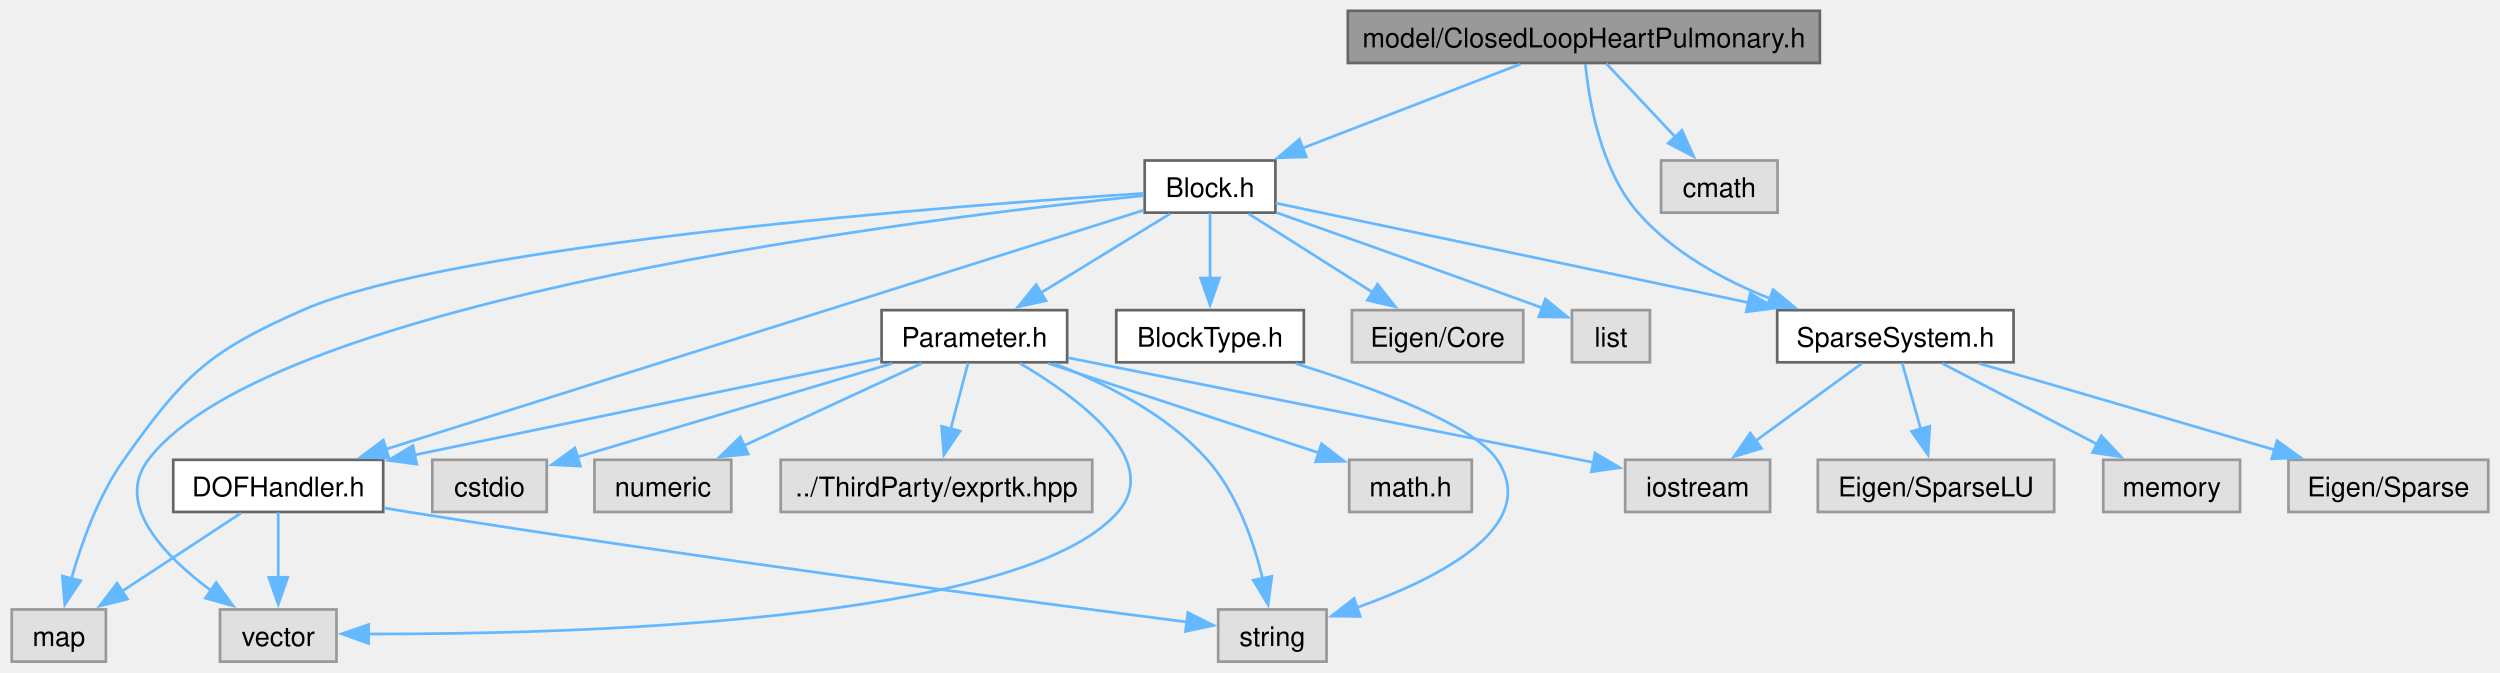
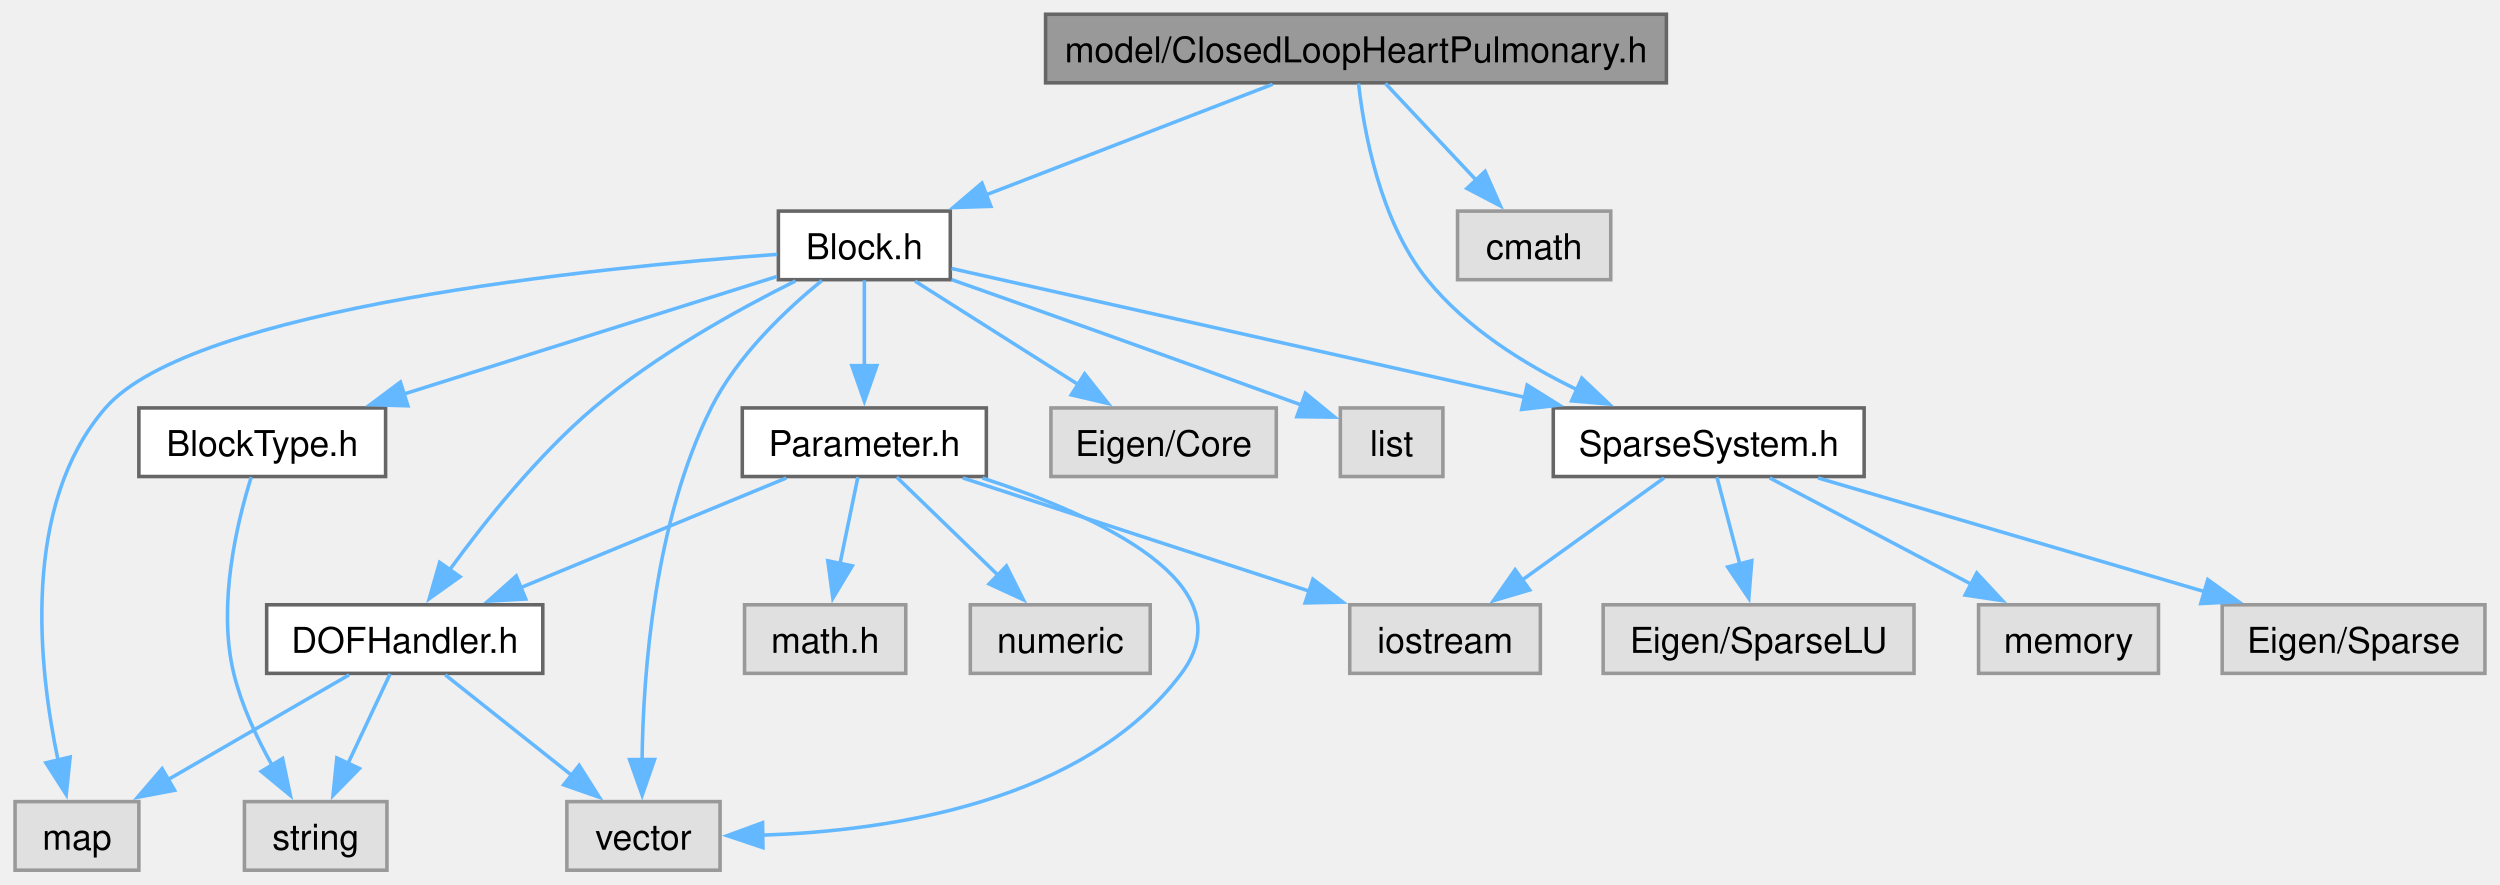
- <svg xmlns="http://www.w3.org/2000/svg" xmlns:xlink="http://www.w3.org/1999/xlink" width="922pt" height="248pt" viewBox="0.00 0.00 922.25 248.25">
+ <svg xmlns="http://www.w3.org/2000/svg" xmlns:xlink="http://www.w3.org/1999/xlink" width="701pt" height="248pt" viewBox="0.00 0.00 701.25 248.25">
  <g id="graph0" class="graph" transform="scale(1 1) rotate(0) translate(4 244.25)">
    <g id="Node000001" class="node">
      <g id="a_Node000001">
        <a xlink:title="model::ClosedLoopHeartPulmonary source file">
-           <polygon fill="#999999" stroke="#666666" points="667.5,-240.25 493.25,-240.25 493.25,-221 667.5,-221 667.5,-240.25" />
-           <text text-anchor="middle" x="580.38" y="-226.75" font-family="Helvetica,sans-Serif" font-size="10.00">model/ClosedLoopHeartPulmonary.h</text>
+           <polygon fill="#999999" stroke="#666666" points="463.5,-240.25 289.25,-240.25 289.25,-221 463.5,-221 463.5,-240.25" />
+           <text text-anchor="middle" x="376.38" y="-226.75" font-family="Helvetica,sans-Serif" font-size="10.00">model/ClosedLoopHeartPulmonary.h</text>
        </a>
      </g>
    </g>
    <g id="Node000002" class="node">
      <g id="a_Node000002">
        <a xlink:href="_block_8h.html" target="_top" xlink:title="model::Block source file">
-           <polygon fill="white" stroke="#666666" points="466.5,-185 418.25,-185 418.25,-165.75 466.5,-165.75 466.5,-185" />
-           <text text-anchor="middle" x="442.38" y="-171.5" font-family="Helvetica,sans-Serif" font-size="10.00">Block.h</text>
+           <polygon fill="white" stroke="#666666" points="262.5,-185 214.25,-185 214.25,-165.75 262.5,-165.75 262.5,-185" />
+           <text text-anchor="middle" x="238.38" y="-171.5" font-family="Helvetica,sans-Serif" font-size="10.00">Block.h</text>
        </a>
      </g>
    </g>
    <g id="edge1_Node000001_Node000002" class="edge">
      <g id="a_edge1_Node000001_Node000002">
        <a xlink:title=" ">
-           <path fill="none" stroke="#63b8ff" d="M556.97,-220.59C534.86,-212.06 501.46,-199.17 476.41,-189.51" />
-           <polygon fill="#63b8ff" stroke="#63b8ff" points="477.9,-186.33 467.31,-186 475.38,-192.86 477.9,-186.33" />
-         </a>
-       </g>
-     </g>
-     <g id="Node000016" class="node">
-       <g id="a_Node000016">
+           <path fill="none" stroke="#63b8ff" d="M352.97,-220.59C330.86,-212.06 297.46,-199.17 272.41,-189.51" />
+           <polygon fill="#63b8ff" stroke="#63b8ff" points="273.9,-186.33 263.31,-186 271.38,-192.86 273.9,-186.33" />
+         </a>
+       </g>
+     </g>
+     <g id="Node000014" class="node">
+       <g id="a_Node000014">
        <a xlink:href="_sparse_system_8h.html" target="_top" xlink:title="SparseSystem source file.">
-           <polygon fill="white" stroke="#666666" points="739,-129.75 651.75,-129.75 651.75,-110.5 739,-110.5 739,-129.75" />
-           <text text-anchor="middle" x="695.38" y="-116.25" font-family="Helvetica,sans-Serif" font-size="10.00">SparseSystem.h</text>
-         </a>
-       </g>
-     </g>
-     <g id="edge26_Node000001_Node000016" class="edge">
-       <g id="a_edge26_Node000001_Node000016">
-         <a xlink:title=" ">
-           <path fill="none" stroke="#63b8ff" d="M580.94,-220.69C582.23,-207.25 586.47,-181.68 600.38,-165.75 613.17,-151.08 631.83,-140.89 649.24,-133.98" />
-           <polygon fill="#63b8ff" stroke="#63b8ff" points="650.23,-137.34 658.42,-130.62 647.83,-130.77 650.23,-137.34" />
-         </a>
-       </g>
-     </g>
-     <g id="Node000020" class="node">
-       <g id="a_Node000020">
-         <a xlink:title=" ">
-           <polygon fill="#e0e0e0" stroke="#999999" points="651.88,-185 608.88,-185 608.88,-165.75 651.88,-165.75 651.88,-185" />
-           <text text-anchor="middle" x="630.38" y="-171.5" font-family="Helvetica,sans-Serif" font-size="10.00">cmath</text>
-         </a>
-       </g>
-     </g>
-     <g id="edge27_Node000001_Node000020" class="edge">
-       <g id="a_edge27_Node000001_Node000020">
-         <a xlink:title=" ">
-           <path fill="none" stroke="#63b8ff" d="M588.63,-220.83C595.54,-213.48 605.6,-202.76 614.11,-193.69" />
-           <polygon fill="#63b8ff" stroke="#63b8ff" points="616.61,-196.15 620.9,-186.46 611.51,-191.36 616.61,-196.15" />
+           <polygon fill="white" stroke="#666666" points="519,-129.75 431.75,-129.75 431.75,-110.5 519,-110.5 519,-129.75" />
+           <text text-anchor="middle" x="475.38" y="-116.25" font-family="Helvetica,sans-Serif" font-size="10.00">SparseSystem.h</text>
+         </a>
+       </g>
+     </g>
+     <g id="edge23_Node000001_Node000014" class="edge">
+       <g id="a_edge23_Node000001_Node000014">
+         <a xlink:title=" ">
+           <path fill="none" stroke="#63b8ff" d="M377.09,-220.82C378.58,-207.54 383.08,-182.19 396.38,-165.75 407.29,-152.25 423.46,-142.1 438.33,-134.92" />
+           <polygon fill="#63b8ff" stroke="#63b8ff" points="439.76,-138.11 447.45,-130.83 436.89,-131.73 439.76,-138.11" />
+         </a>
+       </g>
+     </g>
+     <g id="Node000018" class="node">
+       <g id="a_Node000018">
+         <a xlink:title=" ">
+           <polygon fill="#e0e0e0" stroke="#999999" points="447.88,-185 404.88,-185 404.88,-165.75 447.88,-165.75 447.88,-185" />
+           <text text-anchor="middle" x="426.38" y="-171.5" font-family="Helvetica,sans-Serif" font-size="10.00">cmath</text>
+         </a>
+       </g>
+     </g>
+     <g id="edge24_Node000001_Node000018" class="edge">
+       <g id="a_edge24_Node000001_Node000018">
+         <a xlink:title=" ">
+           <path fill="none" stroke="#63b8ff" d="M384.63,-220.83C391.54,-213.48 401.6,-202.76 410.11,-193.69" />
+           <polygon fill="#63b8ff" stroke="#63b8ff" points="412.61,-196.15 416.9,-186.46 407.51,-191.36 412.61,-196.15" />
        </a>
      </g>
    </g>
    <g id="Node000003" class="node">
      <g id="a_Node000003">
        <a xlink:title=" ">
-           <polygon fill="#e0e0e0" stroke="#999999" points="558,-129.75 494.75,-129.75 494.75,-110.5 558,-110.5 558,-129.75" />
-           <text text-anchor="middle" x="526.38" y="-116.25" font-family="Helvetica,sans-Serif" font-size="10.00">Eigen/Core</text>
+           <polygon fill="#e0e0e0" stroke="#999999" points="354,-129.75 290.75,-129.75 290.75,-110.5 354,-110.5 354,-129.75" />
+           <text text-anchor="middle" x="322.38" y="-116.25" font-family="Helvetica,sans-Serif" font-size="10.00">Eigen/Core</text>
        </a>
      </g>
    </g>
    <g id="edge2_Node000002_Node000003" class="edge">
      <g id="a_edge2_Node000002_Node000003">
        <a xlink:title=" ">
-           <path fill="none" stroke="#63b8ff" d="M456.62,-165.34C469.17,-157.39 487.71,-145.64 502.52,-136.25" />
-           <polygon fill="#63b8ff" stroke="#63b8ff" points="504.21,-139.32 510.78,-131.01 500.46,-133.41 504.21,-139.32" />
+           <path fill="none" stroke="#63b8ff" d="M252.62,-165.34C265.17,-157.39 283.71,-145.64 298.52,-136.25" />
+           <polygon fill="#63b8ff" stroke="#63b8ff" points="300.21,-139.32 306.78,-131.01 296.46,-133.41 300.21,-139.32" />
        </a>
      </g>
    </g>
    <g id="Node000004" class="node">
      <g id="a_Node000004">
        <a xlink:title=" ">
-           <polygon fill="#e0e0e0" stroke="#999999" points="604.77,-129.75 575.98,-129.75 575.98,-110.5 604.77,-110.5 604.77,-129.75" />
-           <text text-anchor="middle" x="590.38" y="-116.25" font-family="Helvetica,sans-Serif" font-size="10.00">list</text>
+           <polygon fill="#e0e0e0" stroke="#999999" points="400.77,-129.75 371.98,-129.75 371.98,-110.5 400.77,-110.5 400.77,-129.75" />
+           <text text-anchor="middle" x="386.38" y="-116.25" font-family="Helvetica,sans-Serif" font-size="10.00">list</text>
        </a>
      </g>
    </g>
    <g id="edge3_Node000002_Node000004" class="edge">
      <g id="a_edge3_Node000002_Node000004">
        <a xlink:title=" ">
-           <path fill="none" stroke="#63b8ff" d="M466.85,-165.77C490.01,-157.59 526,-144.82 565.21,-130.51" />
-           <polygon fill="#63b8ff" stroke="#63b8ff" points="566.18,-133.88 574.37,-127.16 563.77,-127.3 566.18,-133.88" />
+           <path fill="none" stroke="#63b8ff" d="M262.85,-165.77C286.01,-157.59 322,-144.82 361.21,-130.51" />
+           <polygon fill="#63b8ff" stroke="#63b8ff" points="362.18,-133.88 370.37,-127.16 359.77,-127.3 362.18,-133.88" />
        </a>
      </g>
    </g>
    <g id="Node000005" class="node">
      <g id="a_Node000005">
        <a xlink:title=" ">
          <polygon fill="#e0e0e0" stroke="#999999" points="34.75,-19.25 0,-19.25 0,0 34.75,0 34.75,-19.25" />
          <text text-anchor="middle" x="17.38" y="-5.75" font-family="Helvetica,sans-Serif" font-size="10.00">map</text>
        </a>
      </g>
    </g>
    <g id="edge4_Node000002_Node000005" class="edge">
      <g id="a_edge4_Node000002_Node000005">
        <a xlink:title=" ">
-           <path fill="none" stroke="#63b8ff" d="M417.84,-172.88C350.37,-168.5 163.36,-154.4 107.38,-129.75 72.36,-114.34 63.5,-105.71 41.38,-74.5 31.93,-61.18 25.7,-43.69 21.96,-30.38" />
-           <polygon fill="#63b8ff" stroke="#63b8ff" points="25.44,-29.86 19.58,-21.04 18.66,-31.59 25.44,-29.86" />
+           <path fill="none" stroke="#63b8ff" d="M213.93,-172.86C163.34,-169.18 49.85,-157.91 25.38,-129.75 1.65,-102.46 6.54,-57.04 12.07,-30.88" />
+           <polygon fill="#63b8ff" stroke="#63b8ff" points="15.46,-31.76 14.36,-21.22 8.65,-30.14 15.46,-31.76" />
        </a>
      </g>
    </g>
    <g id="Node000006" class="node">
      <g id="a_Node000006">
        <a xlink:title=" ">
-           <polygon fill="#e0e0e0" stroke="#999999" points="119.88,-19.25 76.88,-19.25 76.88,0 119.88,0 119.88,-19.25" />
-           <text text-anchor="middle" x="98.38" y="-5.75" font-family="Helvetica,sans-Serif" font-size="10.00">vector</text>
+           <polygon fill="#e0e0e0" stroke="#999999" points="197.88,-19.25 154.88,-19.25 154.88,0 197.88,0 197.88,-19.25" />
+           <text text-anchor="middle" x="176.38" y="-5.75" font-family="Helvetica,sans-Serif" font-size="10.00">vector</text>
        </a>
      </g>
    </g>
    <g id="edge5_Node000002_Node000006" class="edge">
      <g id="a_edge5_Node000002_Node000006">
        <a xlink:title=" ">
-           <path fill="none" stroke="#63b8ff" d="M417.84,-172.03C339.17,-163.96 95.69,-134.44 50.38,-74.5 37.95,-58.07 56.09,-39.21 73.52,-26.26" />
-           <polygon fill="#63b8ff" stroke="#63b8ff" points="75.46,-29.17 81.69,-20.6 71.47,-23.42 75.46,-29.17" />
+           <path fill="none" stroke="#63b8ff" d="M226.46,-165.51C216.46,-157.37 202.67,-144.39 195.38,-129.75 179.45,-97.82 176.31,-55.62 175.99,-30.97" />
+           <polygon fill="#63b8ff" stroke="#63b8ff" points="179.49,-31.07 176.02,-21.05 172.49,-31.04 179.49,-31.07" />
        </a>
      </g>
    </g>
    <g id="Node000007" class="node">
      <g id="a_Node000007">
        <a xlink:href="_block_type_8h.html" target="_top" xlink:title="Specifies the types of blocks and their parameters.">
-           <polygon fill="white" stroke="#666666" points="477,-129.75 407.75,-129.75 407.75,-110.5 477,-110.5 477,-129.75" />
-           <text text-anchor="middle" x="442.38" y="-116.25" font-family="Helvetica,sans-Serif" font-size="10.00">BlockType.h</text>
+           <polygon fill="white" stroke="#666666" points="104,-129.75 34.75,-129.75 34.75,-110.5 104,-110.5 104,-129.75" />
+           <text text-anchor="middle" x="69.38" y="-116.25" font-family="Helvetica,sans-Serif" font-size="10.00">BlockType.h</text>
        </a>
      </g>
    </g>
    <g id="edge6_Node000002_Node000007" class="edge">
      <g id="a_edge6_Node000002_Node000007">
        <a xlink:title=" ">
-           <path fill="none" stroke="#63b8ff" d="M442.38,-165.58C442.38,-159.07 442.38,-149.92 442.38,-141.62" />
-           <polygon fill="#63b8ff" stroke="#63b8ff" points="445.88,-141.62 442.38,-131.62 438.88,-141.62 445.88,-141.62" />
+           <path fill="none" stroke="#63b8ff" d="M213.8,-166.63C186.37,-157.99 141.57,-143.87 109.14,-133.65" />
+           <polygon fill="#63b8ff" stroke="#63b8ff" points="110.26,-130.34 99.67,-130.67 108.16,-137.01 110.26,-130.34" />
        </a>
      </g>
    </g>
    <g id="Node000009" class="node">
      <g id="a_Node000009">
        <a xlink:href="_d_o_f_handler_8h.html" target="_top" xlink:title="model::DOFHandler source file">
-           <polygon fill="white" stroke="#666666" points="137.12,-74.5 59.62,-74.5 59.62,-55.25 137.12,-55.25 137.12,-74.5" />
-           <text text-anchor="middle" x="98.38" y="-61" font-family="Helvetica,sans-Serif" font-size="10.00">DOFHandler.h</text>
+           <polygon fill="white" stroke="#666666" points="148.12,-74.5 70.62,-74.5 70.62,-55.25 148.12,-55.25 148.12,-74.5" />
+           <text text-anchor="middle" x="109.38" y="-61" font-family="Helvetica,sans-Serif" font-size="10.00">DOFHandler.h</text>
        </a>
      </g>
    </g>
    <g id="edge8_Node000002_Node000009" class="edge">
      <g id="a_edge8_Node000002_Node000009">
        <a xlink:title=" ">
-           <path fill="none" stroke="#63b8ff" d="M417.91,-166.66C359.19,-148.14 209.85,-101.03 138.07,-78.4" />
-           <polygon fill="#63b8ff" stroke="#63b8ff" points="139.28,-75.11 128.69,-75.44 137.17,-81.78 139.28,-75.11" />
+           <path fill="none" stroke="#63b8ff" d="M219.07,-165.4C202.95,-157.38 179.86,-144.62 162.38,-129.75 146.63,-116.36 131.89,-97.92 121.97,-84.3" />
+           <polygon fill="#63b8ff" stroke="#63b8ff" points="124.89,-82.37 116.26,-76.22 119.17,-86.4 124.89,-82.37" />
        </a>
      </g>
    </g>
    <g id="Node000010" class="node">
      <g id="a_Node000010">
        <a xlink:href="_parameter_8h.html" target="_top" xlink:title="model::Parameter source file">
-           <polygon fill="white" stroke="#666666" points="389.62,-129.75 321.12,-129.75 321.12,-110.5 389.62,-110.5 389.62,-129.75" />
-           <text text-anchor="middle" x="355.38" y="-116.25" font-family="Helvetica,sans-Serif" font-size="10.00">Parameter.h</text>
+           <polygon fill="white" stroke="#666666" points="272.62,-129.75 204.12,-129.75 204.12,-110.5 272.62,-110.5 272.62,-129.75" />
+           <text text-anchor="middle" x="238.38" y="-116.25" font-family="Helvetica,sans-Serif" font-size="10.00">Parameter.h</text>
        </a>
      </g>
    </g>
    <g id="edge12_Node000002_Node000010" class="edge">
      <g id="a_edge12_Node000002_Node000010">
        <a xlink:title=" ">
-           <path fill="none" stroke="#63b8ff" d="M427.62,-165.34C414.49,-157.31 395.05,-145.41 379.64,-135.98" />
-           <polygon fill="#63b8ff" stroke="#63b8ff" points="381.85,-133.23 371.5,-130.99 378.2,-139.2 381.85,-133.23" />
-         </a>
-       </g>
-     </g>
-     <g id="edge21_Node000002_Node000016" class="edge">
-       <g id="a_edge21_Node000002_Node000016">
-         <a xlink:title=" ">
-           <path fill="none" stroke="#63b8ff" d="M466.63,-169.27C506.59,-160.86 587.17,-143.9 641.22,-132.52" />
-           <polygon fill="#63b8ff" stroke="#63b8ff" points="641.78,-135.98 650.85,-130.5 640.34,-129.13 641.78,-135.98" />
+           <path fill="none" stroke="#63b8ff" d="M238.38,-165.58C238.38,-159.07 238.38,-149.92 238.38,-141.62" />
+           <polygon fill="#63b8ff" stroke="#63b8ff" points="241.88,-141.62 238.38,-131.62 234.88,-141.62 241.88,-141.62" />
+         </a>
+       </g>
+     </g>
+     <g id="edge18_Node000002_Node000014" class="edge">
+       <g id="a_edge18_Node000002_Node000014">
+         <a xlink:title=" ">
+           <path fill="none" stroke="#63b8ff" d="M262.85,-168.88C300.59,-160.4 373.85,-143.94 423.69,-132.74" />
+           <polygon fill="#63b8ff" stroke="#63b8ff" points="424.42,-136.16 433.41,-130.55 422.88,-129.33 424.42,-136.16" />
        </a>
      </g>
    </g>
    <g id="Node000008" class="node">
      <g id="a_Node000008">
        <a xlink:title=" ">
-           <polygon fill="#e0e0e0" stroke="#999999" points="485.38,-19.25 445.38,-19.25 445.38,0 485.38,0 485.38,-19.25" />
-           <text text-anchor="middle" x="465.38" y="-5.75" font-family="Helvetica,sans-Serif" font-size="10.00">string</text>
+           <polygon fill="#e0e0e0" stroke="#999999" points="104.38,-19.25 64.38,-19.25 64.38,0 104.38,0 104.38,-19.25" />
+           <text text-anchor="middle" x="84.38" y="-5.75" font-family="Helvetica,sans-Serif" font-size="10.00">string</text>
        </a>
      </g>
    </g>
    <g id="edge7_Node000007_Node000008" class="edge">
      <g id="a_edge7_Node000007_Node000008">
        <a xlink:title=" ">
-           <path fill="none" stroke="#63b8ff" d="M474.05,-110.04C502.04,-101.3 539.73,-87.52 548.38,-74.5 564.79,-49.79 526.56,-30.63 496.68,-19.98" />
-           <polygon fill="#63b8ff" stroke="#63b8ff" points="497.8,-16.67 487.21,-16.81 495.57,-23.3 497.8,-16.67" />
+           <path fill="none" stroke="#63b8ff" d="M66.29,-110.33C62.39,-97.91 56.69,-74.58 61.38,-55.25 63.55,-46.27 67.87,-37.07 72.19,-29.38" />
+           <polygon fill="#63b8ff" stroke="#63b8ff" points="75.09,-31.35 77.27,-20.98 69.1,-27.72 75.09,-31.35" />
        </a>
      </g>
    </g>
    <g id="edge9_Node000009_Node000005" class="edge">
      <g id="a_edge9_Node000009_Node000005">
        <a xlink:title=" ">
-           <path fill="none" stroke="#63b8ff" d="M84.63,-54.84C72.65,-46.96 55,-35.36 40.79,-26.02" />
-           <polygon fill="#63b8ff" stroke="#63b8ff" points="42.73,-23.1 32.45,-20.53 38.88,-28.95 42.73,-23.1" />
+           <path fill="none" stroke="#63b8ff" d="M93.77,-54.84C79.76,-46.73 58.94,-34.68 42.57,-25.21" />
+           <polygon fill="#63b8ff" stroke="#63b8ff" points="44.78,-22.44 34.37,-20.46 41.27,-28.5 44.78,-22.44" />
        </a>
      </g>
    </g>
    <g id="edge11_Node000009_Node000006" class="edge">
      <g id="a_edge11_Node000009_Node000006">
        <a xlink:title=" ">
-           <path fill="none" stroke="#63b8ff" d="M98.38,-55.08C98.38,-48.57 98.38,-39.42 98.38,-31.12" />
-           <polygon fill="#63b8ff" stroke="#63b8ff" points="101.88,-31.12 98.38,-21.12 94.88,-31.12 101.88,-31.12" />
+           <path fill="none" stroke="#63b8ff" d="M120.74,-54.84C130.42,-47.15 144.57,-35.9 156.18,-26.68" />
+           <polygon fill="#63b8ff" stroke="#63b8ff" points="158.34,-29.43 163.99,-20.47 153.99,-23.95 158.34,-29.43" />
        </a>
      </g>
    </g>
    <g id="edge10_Node000009_Node000008" class="edge">
      <g id="a_edge10_Node000009_Node000008">
        <a xlink:title=" ">
-           <path fill="none" stroke="#63b8ff" d="M137.39,-56.73C140.43,-56.22 143.45,-55.72 146.38,-55.25 251.55,-38.45 376.79,-21.95 434.03,-14.6" />
-           <polygon fill="#63b8ff" stroke="#63b8ff" points="434.2,-18.11 443.68,-13.37 433.32,-11.16 434.2,-18.11" />
-         </a>
-       </g>
-     </g>
-     <g id="edge18_Node000010_Node000006" class="edge">
-       <g id="a_edge18_Node000010_Node000006">
-         <a xlink:title=" ">
-           <path fill="none" stroke="#63b8ff" d="M372.17,-110.14C393.35,-97.68 425.08,-74.53 408.38,-55.25 372.79,-14.18 203.8,-10.04 131.41,-10.2" />
-           <polygon fill="#63b8ff" stroke="#63b8ff" points="131.76,-6.7 121.78,-10.25 131.79,-13.69 131.76,-6.7" />
-         </a>
-       </g>
-     </g>
-     <g id="edge17_Node000010_Node000008" class="edge">
-       <g id="a_edge17_Node000010_Node000008">
-         <a xlink:title=" ">
-           <path fill="none" stroke="#63b8ff" d="M384.75,-110.02C403.21,-102.97 426.3,-91.49 441.38,-74.5 452.33,-62.15 458.47,-44.32 461.79,-30.64" />
-           <polygon fill="#63b8ff" stroke="#63b8ff" points="465.19,-31.49 463.8,-20.99 458.33,-30.07 465.19,-31.49" />
-         </a>
-       </g>
-     </g>
-     <g id="edge20_Node000010_Node000009" class="edge">
-       <g id="a_edge20_Node000010_Node000009">
-         <a xlink:title=" ">
-           <path fill="none" stroke="#63b8ff" d="M320.71,-111.94C276.39,-102.76 199.3,-86.79 148.56,-76.27" />
-           <polygon fill="#63b8ff" stroke="#63b8ff" points="149.51,-72.89 139,-74.29 148.09,-79.75 149.51,-72.89" />
+           <path fill="none" stroke="#63b8ff" d="M105.25,-55.08C102.05,-48.26 97.49,-38.56 93.45,-29.95" />
+           <polygon fill="#63b8ff" stroke="#63b8ff" points="96.65,-28.54 89.24,-20.98 90.32,-31.52 96.65,-28.54" />
+         </a>
+       </g>
+     </g>
+     <g id="edge16_Node000010_Node000006" class="edge">
+       <g id="a_edge16_Node000010_Node000006">
+         <a xlink:title=" ">
+           <path fill="none" stroke="#63b8ff" d="M271.53,-110.08C304.01,-99.54 346.1,-80.31 327.38,-55.25 300.33,-19.05 245.24,-10.99 209.61,-9.83" />
+           <polygon fill="#63b8ff" stroke="#63b8ff" points="209.91,-6.33 199.86,-9.69 209.81,-13.33 209.91,-6.33" />
+         </a>
+       </g>
+     </g>
+     <g id="edge17_Node000010_Node000009" class="edge">
+       <g id="a_edge17_Node000010_Node000009">
+         <a xlink:title=" ">
+           <path fill="none" stroke="#63b8ff" d="M216.49,-110.09C196.01,-101.64 165.16,-88.9 141.82,-79.27" />
+           <polygon fill="#63b8ff" stroke="#63b8ff" points="143.34,-76.11 132.76,-75.53 140.67,-82.58 143.34,-76.11" />
        </a>
      </g>
    </g>
    <g id="Node000011" class="node">
      <g id="a_Node000011">
        <a xlink:title=" ">
-           <polygon fill="#e0e0e0" stroke="#999999" points="539,-74.5 493.75,-74.5 493.75,-55.25 539,-55.25 539,-74.5" />
-           <text text-anchor="middle" x="516.38" y="-61" font-family="Helvetica,sans-Serif" font-size="10.00">math.h</text>
+           <polygon fill="#e0e0e0" stroke="#999999" points="250,-74.5 204.75,-74.5 204.75,-55.25 250,-55.25 250,-74.5" />
+           <text text-anchor="middle" x="227.38" y="-61" font-family="Helvetica,sans-Serif" font-size="10.00">math.h</text>
        </a>
      </g>
    </g>
    <g id="edge13_Node000010_Node000011" class="edge">
      <g id="a_edge13_Node000010_Node000011">
        <a xlink:title=" ">
-           <path fill="none" stroke="#63b8ff" d="M382.69,-110.09C410.29,-100.96 453,-86.84 482.69,-77.02" />
-           <polygon fill="#63b8ff" stroke="#63b8ff" points="483.54,-80.42 491.93,-73.96 481.34,-73.78 483.54,-80.42" />
+           <path fill="none" stroke="#63b8ff" d="M236.56,-110.33C235.2,-103.74 233.28,-94.46 231.55,-86.07" />
+           <polygon fill="#63b8ff" stroke="#63b8ff" points="234.99,-85.43 229.54,-76.34 228.13,-86.84 234.99,-85.43" />
        </a>
      </g>
    </g>
    <g id="Node000012" class="node">
      <g id="a_Node000012">
        <a xlink:title=" ">
-           <polygon fill="#e0e0e0" stroke="#999999" points="197.5,-74.5 155.25,-74.5 155.25,-55.25 197.5,-55.25 197.5,-74.5" />
-           <text text-anchor="middle" x="176.38" y="-61" font-family="Helvetica,sans-Serif" font-size="10.00">cstdio</text>
+           <polygon fill="#e0e0e0" stroke="#999999" points="428.12,-74.5 374.62,-74.5 374.62,-55.25 428.12,-55.25 428.12,-74.5" />
+           <text text-anchor="middle" x="401.38" y="-61" font-family="Helvetica,sans-Serif" font-size="10.00">iostream</text>
        </a>
      </g>
    </g>
    <g id="edge14_Node000010_Node000012" class="edge">
      <g id="a_edge14_Node000010_Node000012">
        <a xlink:title=" ">
-           <path fill="none" stroke="#63b8ff" d="M325.01,-110.09C292.71,-100.48 241.81,-85.34 208.76,-75.51" />
-           <polygon fill="#63b8ff" stroke="#63b8ff" points="209.91,-72.2 199.33,-72.7 207.91,-78.91 209.91,-72.2" />
+           <path fill="none" stroke="#63b8ff" d="M266.03,-110.09C292.77,-101.36 333.5,-88.05 363.3,-78.31" />
+           <polygon fill="#63b8ff" stroke="#63b8ff" points="364.28,-81.68 372.69,-75.24 362.1,-75.02 364.28,-81.68" />
        </a>
      </g>
    </g>
    <g id="Node000013" class="node">
      <g id="a_Node000013">
        <a xlink:title=" ">
-           <polygon fill="#e0e0e0" stroke="#999999" points="649.12,-74.5 595.62,-74.5 595.62,-55.25 649.12,-55.25 649.12,-74.5" />
-           <text text-anchor="middle" x="622.38" y="-61" font-family="Helvetica,sans-Serif" font-size="10.00">iostream</text>
+           <polygon fill="#e0e0e0" stroke="#999999" points="318.62,-74.5 268.12,-74.5 268.12,-55.25 318.62,-55.25 318.62,-74.5" />
+           <text text-anchor="middle" x="293.38" y="-61" font-family="Helvetica,sans-Serif" font-size="10.00">numeric</text>
        </a>
      </g>
    </g>
    <g id="edge15_Node000010_Node000013" class="edge">
      <g id="a_edge15_Node000010_Node000013">
        <a xlink:title=" ">
-           <path fill="none" stroke="#63b8ff" d="M390.11,-112.15C392.9,-111.59 395.69,-111.04 398.38,-110.5 463.52,-97.48 539.33,-82.39 583.95,-73.51" />
-           <polygon fill="#63b8ff" stroke="#63b8ff" points="584.52,-76.97 593.65,-71.59 583.16,-70.1 584.52,-76.97" />
-         </a>
-       </g>
-     </g>
-     <g id="Node000014" class="node">
-       <g id="a_Node000014">
-         <a xlink:title=" ">
-           <polygon fill="#e0e0e0" stroke="#999999" points="265.62,-74.5 215.12,-74.5 215.12,-55.25 265.62,-55.25 265.62,-74.5" />
-           <text text-anchor="middle" x="240.38" y="-61" font-family="Helvetica,sans-Serif" font-size="10.00">numeric</text>
-         </a>
-       </g>
-     </g>
-     <g id="edge16_Node000010_Node000014" class="edge">
-       <g id="a_edge16_Node000010_Node000014">
-         <a xlink:title=" ">
-           <path fill="none" stroke="#63b8ff" d="M335.87,-110.09C317.86,-101.75 290.85,-89.25 270.15,-79.66" />
-           <polygon fill="#63b8ff" stroke="#63b8ff" points="271.9,-76.61 261.35,-75.59 268.96,-82.97 271.9,-76.61" />
+           <path fill="none" stroke="#63b8ff" d="M247.46,-110.33C255.21,-102.82 266.59,-91.81 276.07,-82.63" />
+           <polygon fill="#63b8ff" stroke="#63b8ff" points="278.26,-85.38 283.01,-75.91 273.39,-80.35 278.26,-85.38" />
+         </a>
+       </g>
+     </g>
+     <g id="edge21_Node000014_Node000012" class="edge">
+       <g id="a_edge21_Node000014_Node000012">
+         <a xlink:title=" ">
+           <path fill="none" stroke="#63b8ff" d="M462.82,-110.09C451.91,-102.24 435.87,-90.7 422.91,-81.37" />
+           <polygon fill="#63b8ff" stroke="#63b8ff" points="425.13,-78.66 414.97,-75.66 421.04,-84.34 425.13,-78.66" />
        </a>
      </g>
    </g>
    <g id="Node000015" class="node">
      <g id="a_Node000015">
        <a xlink:title=" ">
-           <polygon fill="#e0e0e0" stroke="#999999" points="398.88,-74.5 283.88,-74.5 283.88,-55.25 398.88,-55.25 398.88,-74.5" />
-           <text text-anchor="middle" x="341.38" y="-61" font-family="Helvetica,sans-Serif" font-size="10.00">../ThirdParty/exprtk.hpp</text>
-         </a>
-       </g>
-     </g>
-     <g id="edge19_Node000010_Node000015" class="edge">
-       <g id="a_edge19_Node000010_Node000015">
-         <a xlink:title=" ">
-           <path fill="none" stroke="#63b8ff" d="M353.06,-110.33C351.31,-103.67 348.83,-94.24 346.61,-85.78" />
-           <polygon fill="#63b8ff" stroke="#63b8ff" points="350.05,-85.1 344.12,-76.32 343.28,-86.88 350.05,-85.1" />
-         </a>
-       </g>
-     </g>
-     <g id="edge24_Node000016_Node000013" class="edge">
-       <g id="a_edge24_Node000016_Node000013">
-         <a xlink:title=" ">
-           <path fill="none" stroke="#63b8ff" d="M682.99,-110.09C672.23,-102.24 656.4,-90.7 643.62,-81.37" />
-           <polygon fill="#63b8ff" stroke="#63b8ff" points="645.94,-78.73 635.8,-75.67 641.81,-84.39 645.94,-78.73" />
+           <polygon fill="#e0e0e0" stroke="#999999" points="693.25,-74.5 619.5,-74.5 619.5,-55.25 693.25,-55.25 693.25,-74.5" />
+           <text text-anchor="middle" x="656.38" y="-61" font-family="Helvetica,sans-Serif" font-size="10.00">Eigen/Sparse</text>
+         </a>
+       </g>
+     </g>
+     <g id="edge19_Node000014_Node000015" class="edge">
+       <g id="a_edge19_Node000014_Node000015">
+         <a xlink:title=" ">
+           <path fill="none" stroke="#63b8ff" d="M506.08,-110.09C535.98,-101.29 581.65,-87.86 614.8,-78.11" />
+           <polygon fill="#63b8ff" stroke="#63b8ff" points="615.46,-81.56 624.07,-75.38 613.49,-74.84 615.46,-81.56" />
+         </a>
+       </g>
+     </g>
+     <g id="Node000016" class="node">
+       <g id="a_Node000016">
+         <a xlink:title=" ">
+           <polygon fill="#e0e0e0" stroke="#999999" points="533,-74.5 445.75,-74.5 445.75,-55.25 533,-55.25 533,-74.5" />
+           <text text-anchor="middle" x="489.38" y="-61" font-family="Helvetica,sans-Serif" font-size="10.00">Eigen/SparseLU</text>
+         </a>
+       </g>
+     </g>
+     <g id="edge20_Node000014_Node000016" class="edge">
+       <g id="a_edge20_Node000014_Node000016">
+         <a xlink:title=" ">
+           <path fill="none" stroke="#63b8ff" d="M477.69,-110.33C479.44,-103.67 481.92,-94.24 484.14,-85.78" />
+           <polygon fill="#63b8ff" stroke="#63b8ff" points="487.47,-86.88 486.63,-76.32 480.7,-85.1 487.47,-86.88" />
        </a>
      </g>
    </g>
    <g id="Node000017" class="node">
      <g id="a_Node000017">
        <a xlink:title=" ">
-           <polygon fill="#e0e0e0" stroke="#999999" points="914.25,-74.5 840.5,-74.5 840.5,-55.25 914.25,-55.25 914.25,-74.5" />
-           <text text-anchor="middle" x="877.38" y="-61" font-family="Helvetica,sans-Serif" font-size="10.00">Eigen/Sparse</text>
-         </a>
-       </g>
-     </g>
-     <g id="edge22_Node000016_Node000017" class="edge">
-       <g id="a_edge22_Node000016_Node000017">
-         <a xlink:title=" ">
-           <path fill="none" stroke="#63b8ff" d="M726.25,-110.09C756.32,-101.29 802.24,-87.86 835.57,-78.11" />
-           <polygon fill="#63b8ff" stroke="#63b8ff" points="836.28,-81.54 844.9,-75.38 834.32,-74.83 836.28,-81.54" />
-         </a>
-       </g>
-     </g>
-     <g id="Node000018" class="node">
-       <g id="a_Node000018">
-         <a xlink:title=" ">
-           <polygon fill="#e0e0e0" stroke="#999999" points="754,-74.5 666.75,-74.5 666.75,-55.25 754,-55.25 754,-74.5" />
-           <text text-anchor="middle" x="710.38" y="-61" font-family="Helvetica,sans-Serif" font-size="10.00">Eigen/SparseLU</text>
-         </a>
-       </g>
-     </g>
-     <g id="edge23_Node000016_Node000018" class="edge">
-       <g id="a_edge23_Node000016_Node000018">
-         <a xlink:title=" ">
-           <path fill="none" stroke="#63b8ff" d="M697.85,-110.33C699.73,-103.67 702.38,-94.24 704.77,-85.78" />
-           <polygon fill="#63b8ff" stroke="#63b8ff" points="708.09,-86.89 707.43,-76.32 701.35,-84.99 708.09,-86.89" />
-         </a>
-       </g>
-     </g>
-     <g id="Node000019" class="node">
-       <g id="a_Node000019">
-         <a xlink:title=" ">
-           <polygon fill="#e0e0e0" stroke="#999999" points="822.62,-74.5 772.12,-74.5 772.12,-55.25 822.62,-55.25 822.62,-74.5" />
-           <text text-anchor="middle" x="797.38" y="-61" font-family="Helvetica,sans-Serif" font-size="10.00">memory</text>
-         </a>
-       </g>
-     </g>
-     <g id="edge25_Node000016_Node000019" class="edge">
-       <g id="a_edge25_Node000016_Node000019">
-         <a xlink:title=" ">
-           <path fill="none" stroke="#63b8ff" d="M712.68,-110.09C728.36,-101.91 751.73,-89.71 769.95,-80.19" />
-           <polygon fill="#63b8ff" stroke="#63b8ff" points="771.4,-83.38 778.65,-75.65 768.16,-77.18 771.4,-83.38" />
+           <polygon fill="#e0e0e0" stroke="#999999" points="601.62,-74.5 551.12,-74.5 551.12,-55.25 601.62,-55.25 601.62,-74.5" />
+           <text text-anchor="middle" x="576.38" y="-61" font-family="Helvetica,sans-Serif" font-size="10.00">memory</text>
+         </a>
+       </g>
+     </g>
+     <g id="edge22_Node000014_Node000017" class="edge">
+       <g id="a_edge22_Node000014_Node000017">
+         <a xlink:title=" ">
+           <path fill="none" stroke="#63b8ff" d="M492.51,-110.09C508.03,-101.91 531.18,-89.71 549.22,-80.19" />
+           <polygon fill="#63b8ff" stroke="#63b8ff" points="550.61,-83.42 557.82,-75.66 547.34,-77.23 550.61,-83.42" />
        </a>
      </g>
    </g>
  </g>
</svg>
